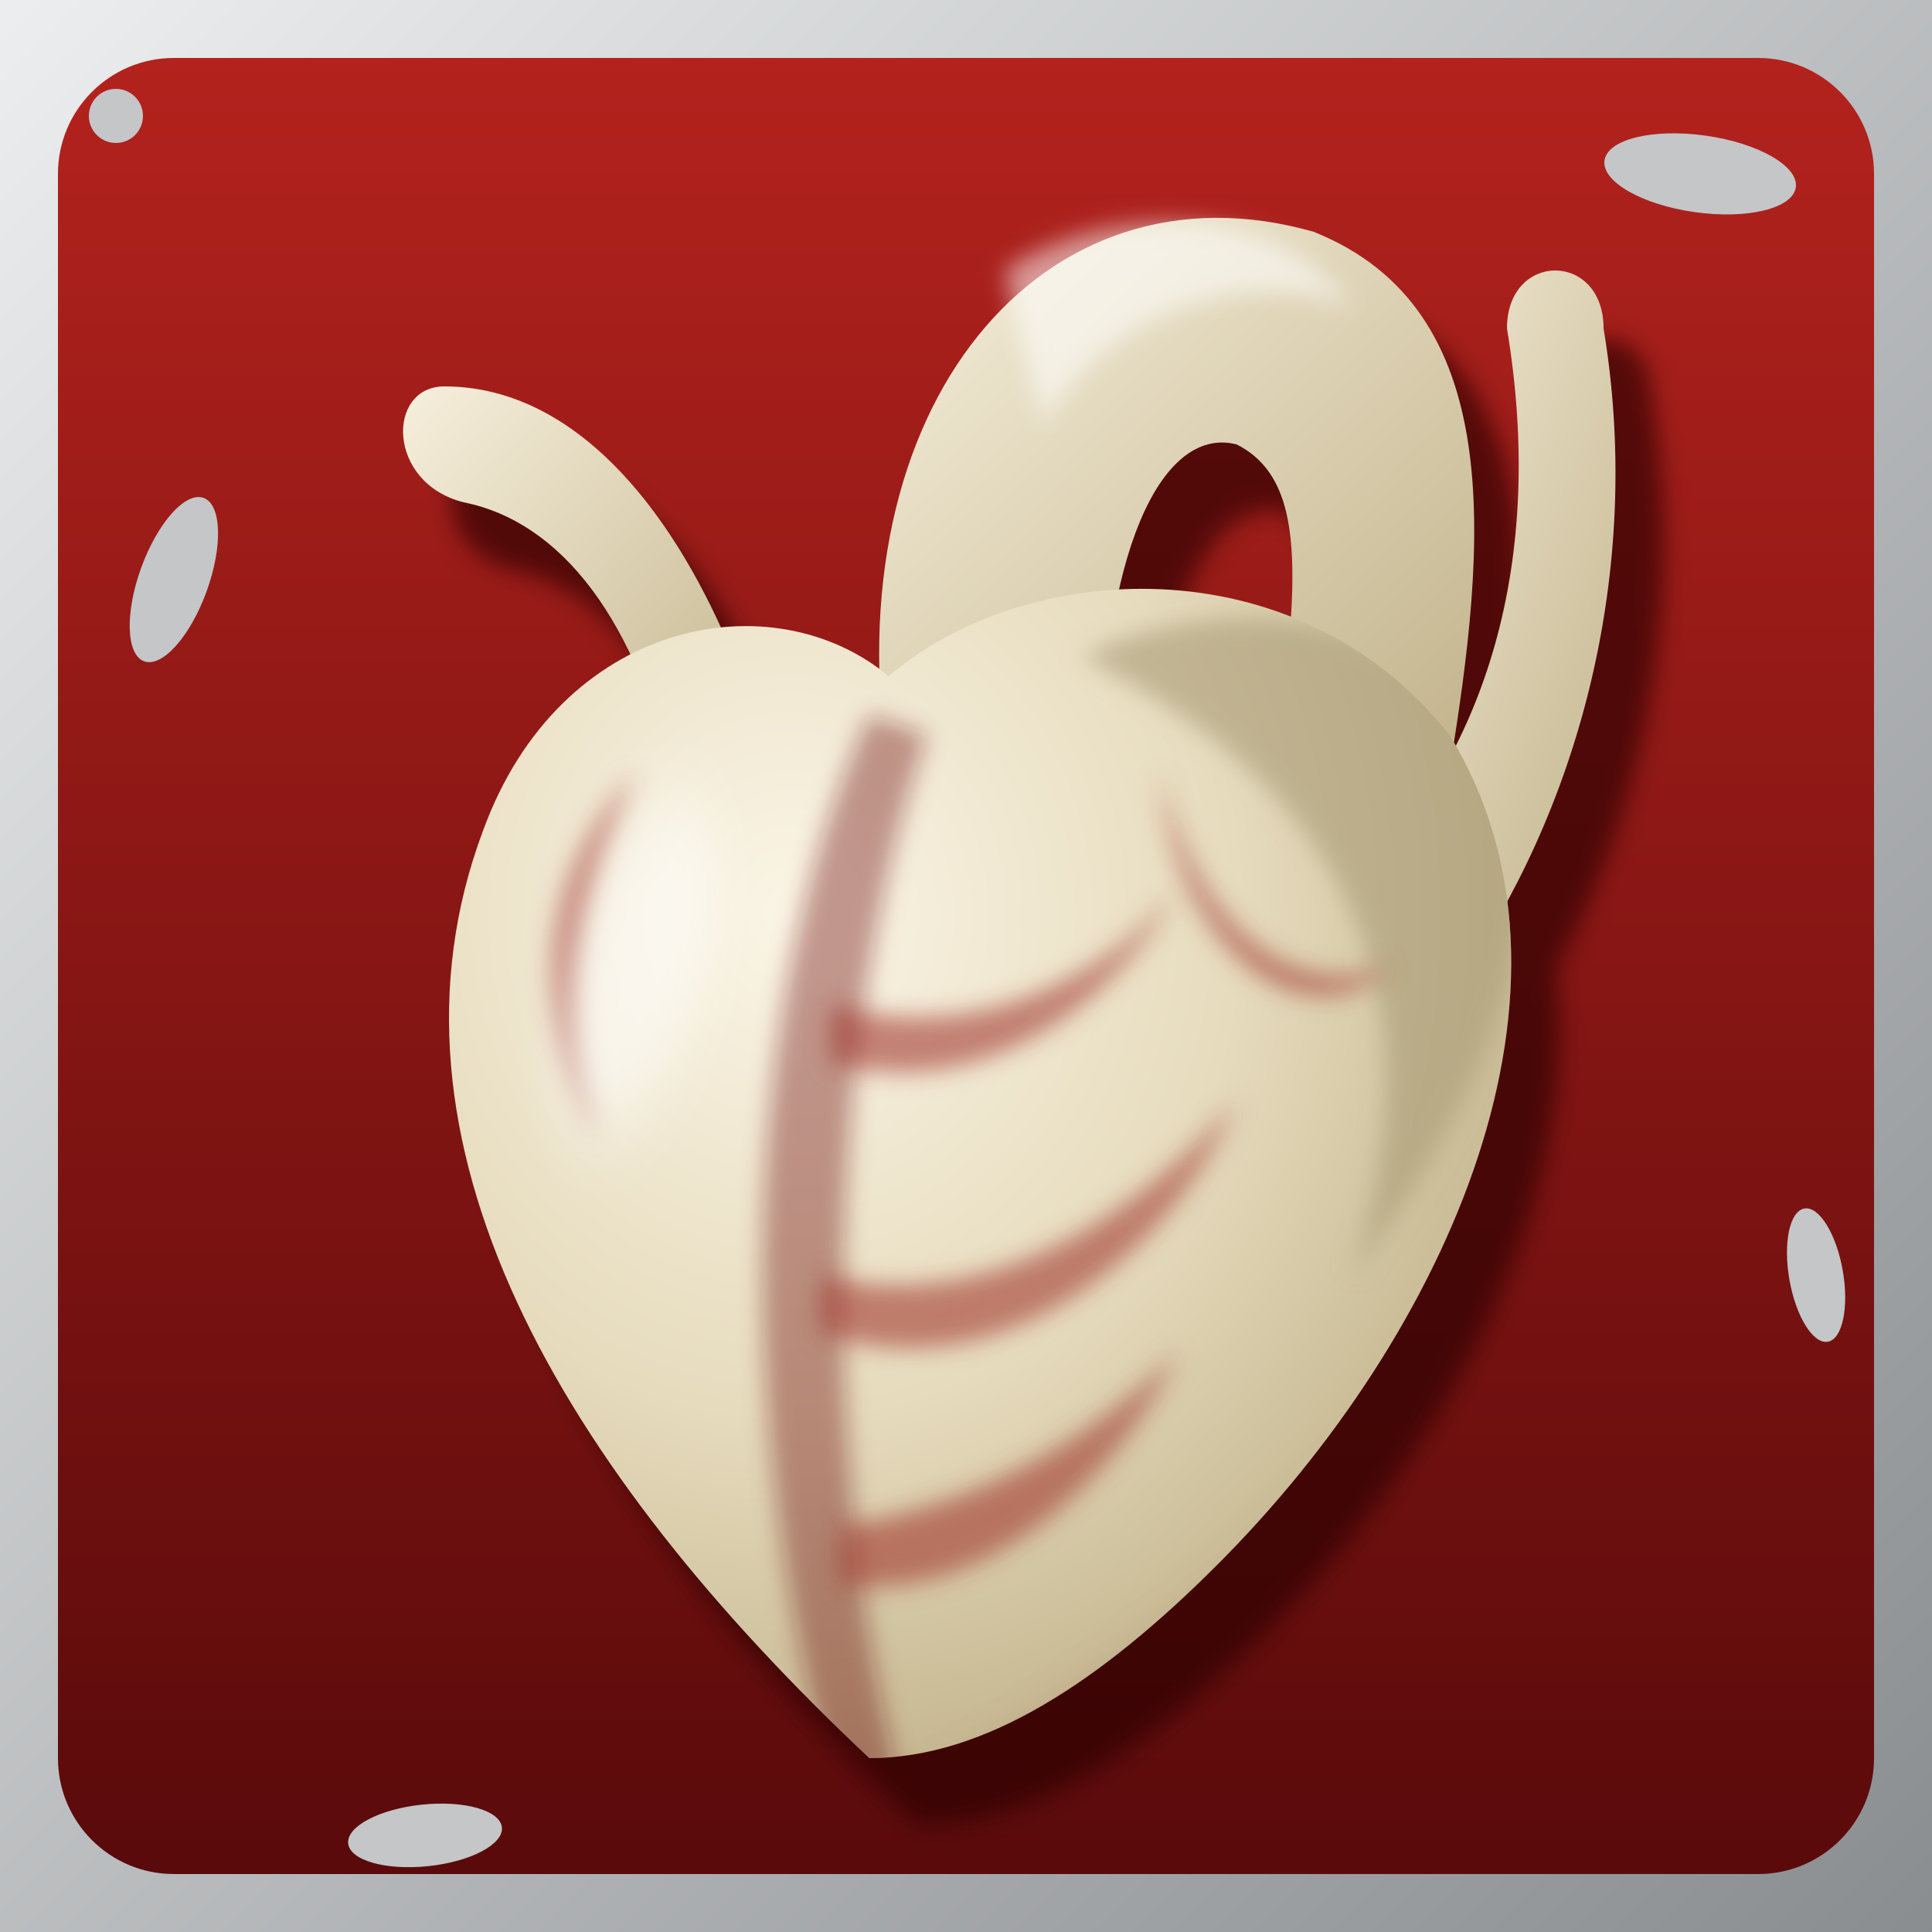
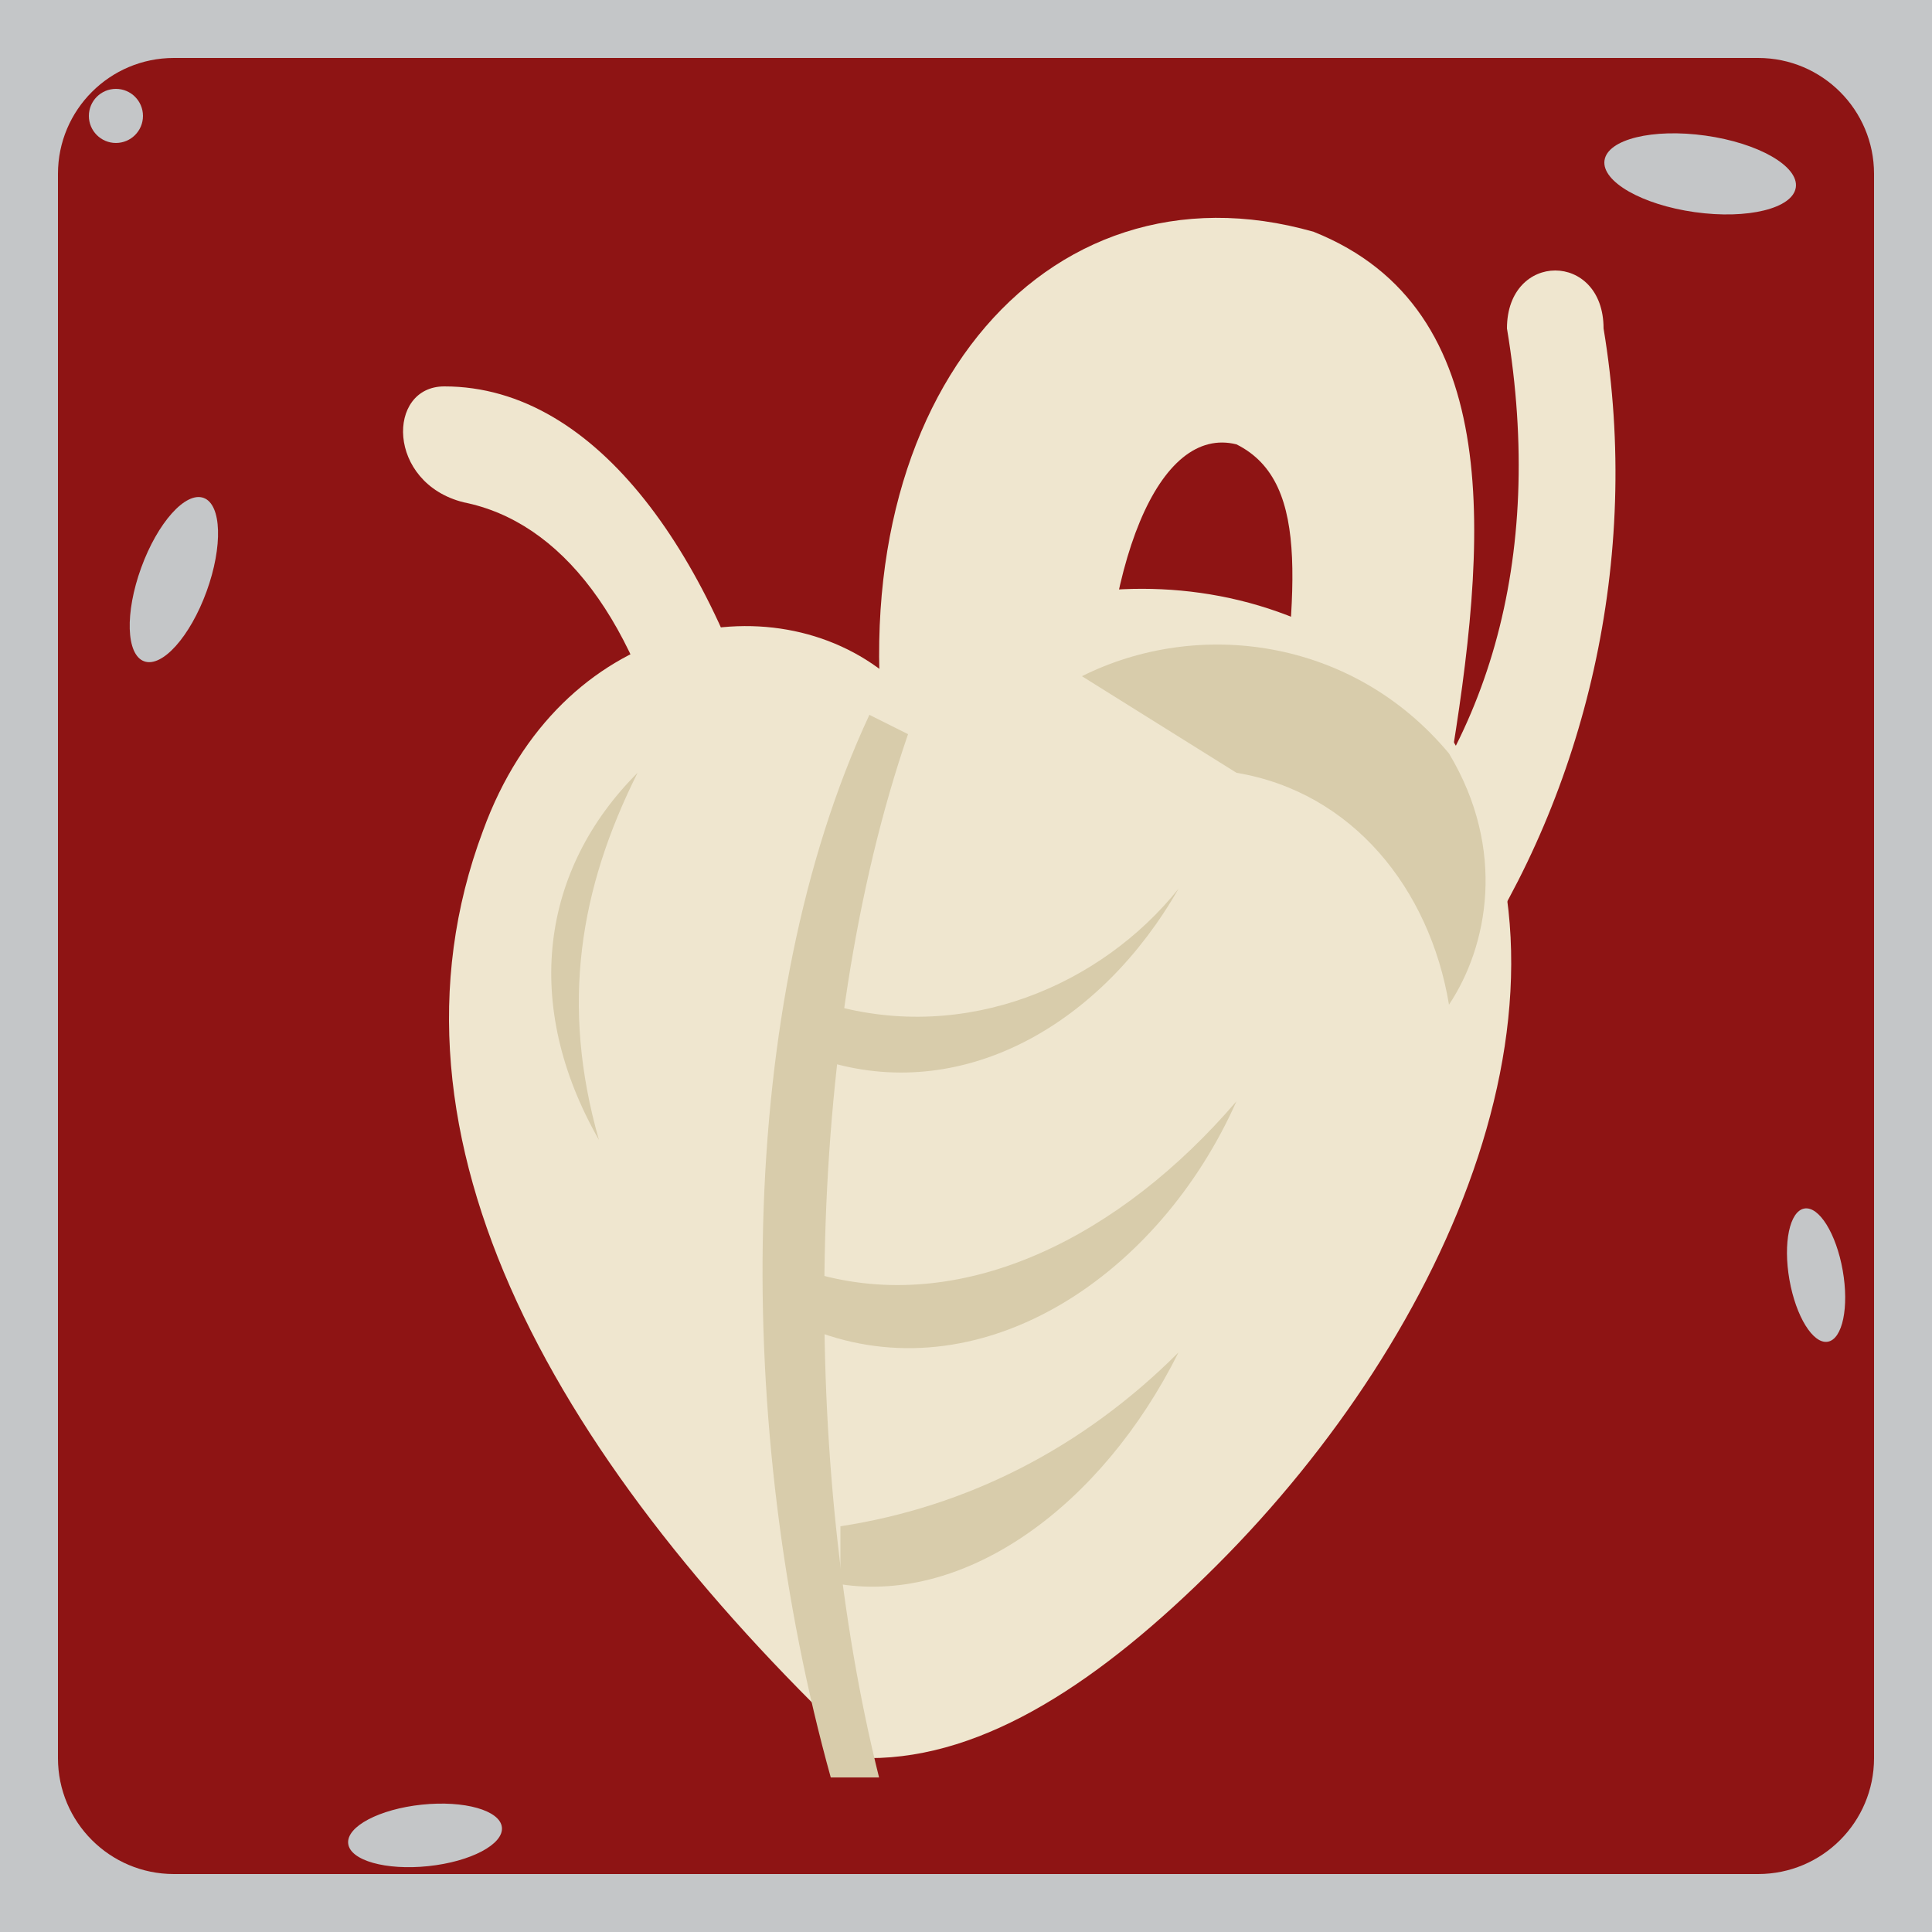
<svg xmlns="http://www.w3.org/2000/svg" viewBox="0 0 100 100">
-   <defs>
-     <linearGradient id="coat" x1="0" y1="0" x2="0" y2="1">
-       <stop offset="0" stop-color="#b3221d" />
-       <stop offset="1" stop-color="#5a0a0b" />
-     </linearGradient>
-     <linearGradient id="al" x1="0" y1="0" x2="1" y2="1">
-       <stop offset="0" stop-color="#eceeef" />
-       <stop offset="1" stop-color="#8a8d90" />
-     </linearGradient>
-     <radialGradient id="body" cx=".32" cy=".28" r=".85">
-       <stop offset="0" stop-color="#fbf5e6" />
-       <stop offset=".5" stop-color="#e6dbbd" />
-       <stop offset="1" stop-color="#b9a97f" />
-     </radialGradient>
-     <linearGradient id="vessel" x1="0" y1="0" x2="1" y2="1">
-       <stop offset="0" stop-color="#f6efdc" />
-       <stop offset="1" stop-color="#c2b38b" />
-     </linearGradient>
-     <filter id="soft" x="-30%" y="-30%" width="160%" height="160%">
-       <feGaussianBlur stdDeviation="1.6" />
-     </filter>
-     <filter id="fine" x="-30%" y="-30%" width="160%" height="160%">
-       <feGaussianBlur stdDeviation=".6" />
-     </filter>
-     <path id="heart" d="M45 91C29 76 19 59 25 43C29 32 40 30 46 35C53 29 67 28 75 38C83 51 75 69 63 81C57 87 51 91 45 91Z" />
-     <clipPath id="clip">
-       <use href="#heart" />
-     </clipPath>
-     <g id="vessels">
-       <path d="M46 40C43 21 54 8 68 12C78 16 77 28 75 40L66 40C67 31 68 25 64 23C60 22 57 29 57 40Z" />
-       <path d="M40 40C37 29 31 20 23 20C20 20 20 25 24 26C29 27 33 32 35 41Z" />
-       <path d="M70 46C77 39 80 29 78 17C78 13 83 13 83 17C85 29 82 41 76 50Z" />
-     </g>
-   </defs>
-   <rect width="100" height="100" fill="url(#al)" />
-   <rect x="3" y="3" width="94" height="94" rx="6" fill="url(#coat)" />
-   <g transform="translate(2.5 3.5)" fill="#2a0405" opacity=".65" filter="url(#fine)">
-     <use href="#heart" />
-     <use href="#vessels" />
+   <rect width="100" height="100" fill="#c4c6c8" />
+   <rect x="3" y="3" width="94" height="94" rx="6" fill="#8e1414" />
+   <g fill="#efe6cf">
+     <path d="M46 40C43 21 54 8 68 12C78 16 77 28 75 40L66 40C67 31 68 25 64 23C60 22 57 29 57 40Z" />
+     <path d="M40 40C37 29 31 20 23 20C20 20 20 25 24 26C29 27 33 32 35 41Z" />
+     <path d="M70 46C77 39 80 29 78 17C78 13 83 13 83 17C85 29 82 41 76 50Z" />
+     <path d="M45 91C29 76 19 59 25 43C29 32 40 30 46 35C53 29 67 28 75 38C83 51 75 69 63 81C57 87 51 91 45 91Z" />
  </g>
-   <use href="#vessels" fill="url(#vessel)" />
-   <path d="M52 14C58 10 67 11 70 16C66 14 58 15 54 22Z" fill="#fff" opacity=".55" filter="url(#fine)" />
-   <use href="#heart" fill="url(#body)" />
-   <g clip-path="url(#clip)">
-     <path d="M45 37C38 52 38 74 43 92L46.500 92C42.500 76 42.500 54 48 38Z" fill="#6e1010" opacity=".4" filter="url(#fine)" />
-     <path d="M100 30C88 60 70 84 44 96L100 100Z" fill="#5a0a0b" opacity=".38" filter="url(#soft)" />
-     <path d="M56 34C64 30 74 32 79 40C80 50 76 58 70 66C74 54 72 42 56 34Z" fill="#a89a74" opacity=".6" filter="url(#fine)" />
-     <g fill="#9b2a22" opacity=".55" filter="url(#fine)">
-       <path d="M43 52C50 54 57 51 61 46C57 53 50 57 43 55Z" />
-       <path d="M42.500 66C50 68 58 64 64 57C60 66 51 72 42.500 69Z" />
-       <path d="M43.500 79C50 78 56 75 61 70C57 78 50 83 43.500 82Z" />
-       <path d="M60 40C62 48 67 52 72 50C68 54 61 50 60 40Z" />
-       <path d="M33 40C30 46 29 52 31 59C27 52 28 45 33 40Z" />
-     </g>
-     <ellipse cx="33" cy="50" rx="3.500" ry="9" transform="rotate(16 33 50)" fill="#fff" opacity=".55" filter="url(#soft)" />
+   <path d="M56 35C62 32 70 33 75 39C78 44 77 49 75 52C74 46 70 41 64 40Z" fill="#d8ccab" />
+   <g fill="#d8ccab">
+     <path d="M45 37C38 52 38 74 43 92L45.500 92C41.500 76 41.500 54 47 38Z" />
+     <path d="M43 52C50 54 57 51 61 46C57 53 50 57 43 55Z" />
+     <path d="M42.500 66C50 68 58 64 64 57C60 66 51 72 42.500 69Z" />
+     <path d="M43.500 79C50 78 56 75 61 70C57 78 50 83 43.500 82Z" />
+     <path d="M33 40C30 46 29 52 31 59C27 52 28 45 33 40Z" />
  </g>
  <g fill="#c4c6c8">
    <ellipse cx="9" cy="30" rx="4.500" ry="1.800" transform="rotate(-70 9 30)" />
    <ellipse cx="88" cy="9" rx="5" ry="2" transform="rotate(8 88 9)" />
    <ellipse cx="94" cy="66" rx="3.500" ry="1.400" transform="rotate(80 94 66)" />
    <ellipse cx="22" cy="95" rx="4" ry="1.600" transform="rotate(-6 22 95)" />
    <circle cx="6" cy="6" r="1.400" />
  </g>
</svg>
